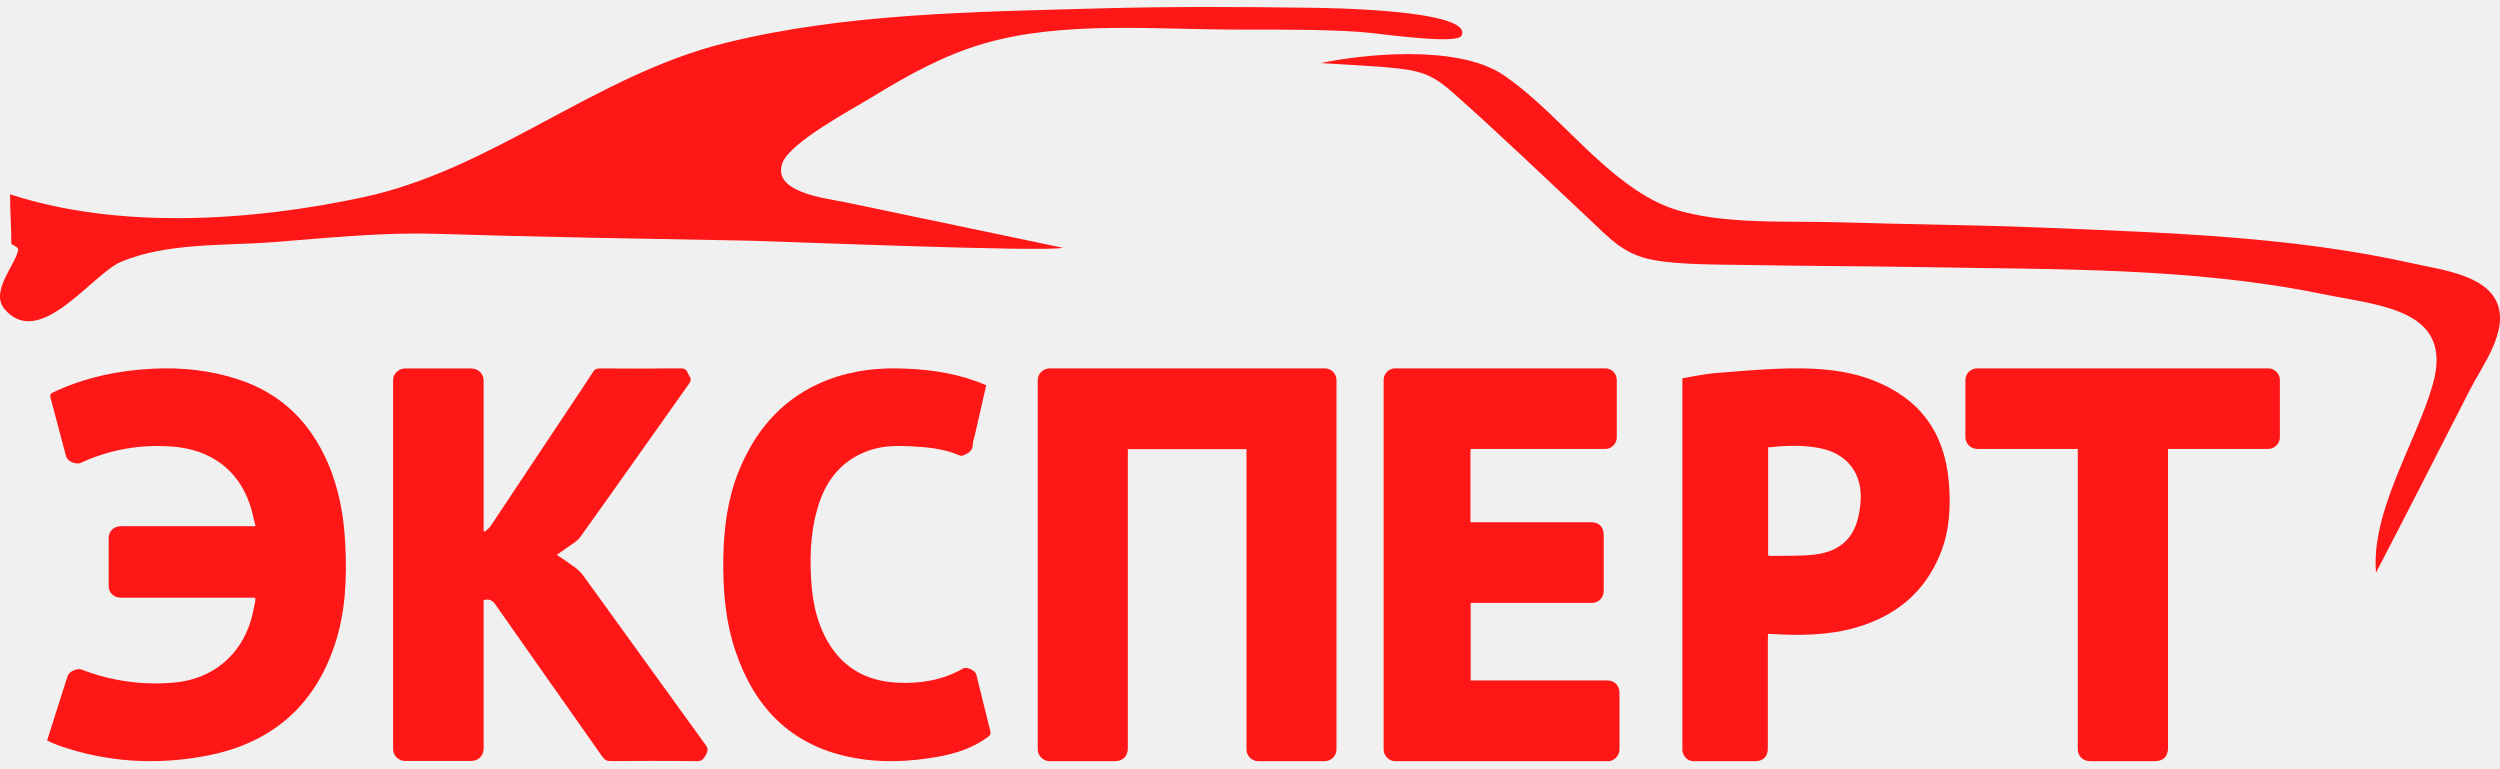
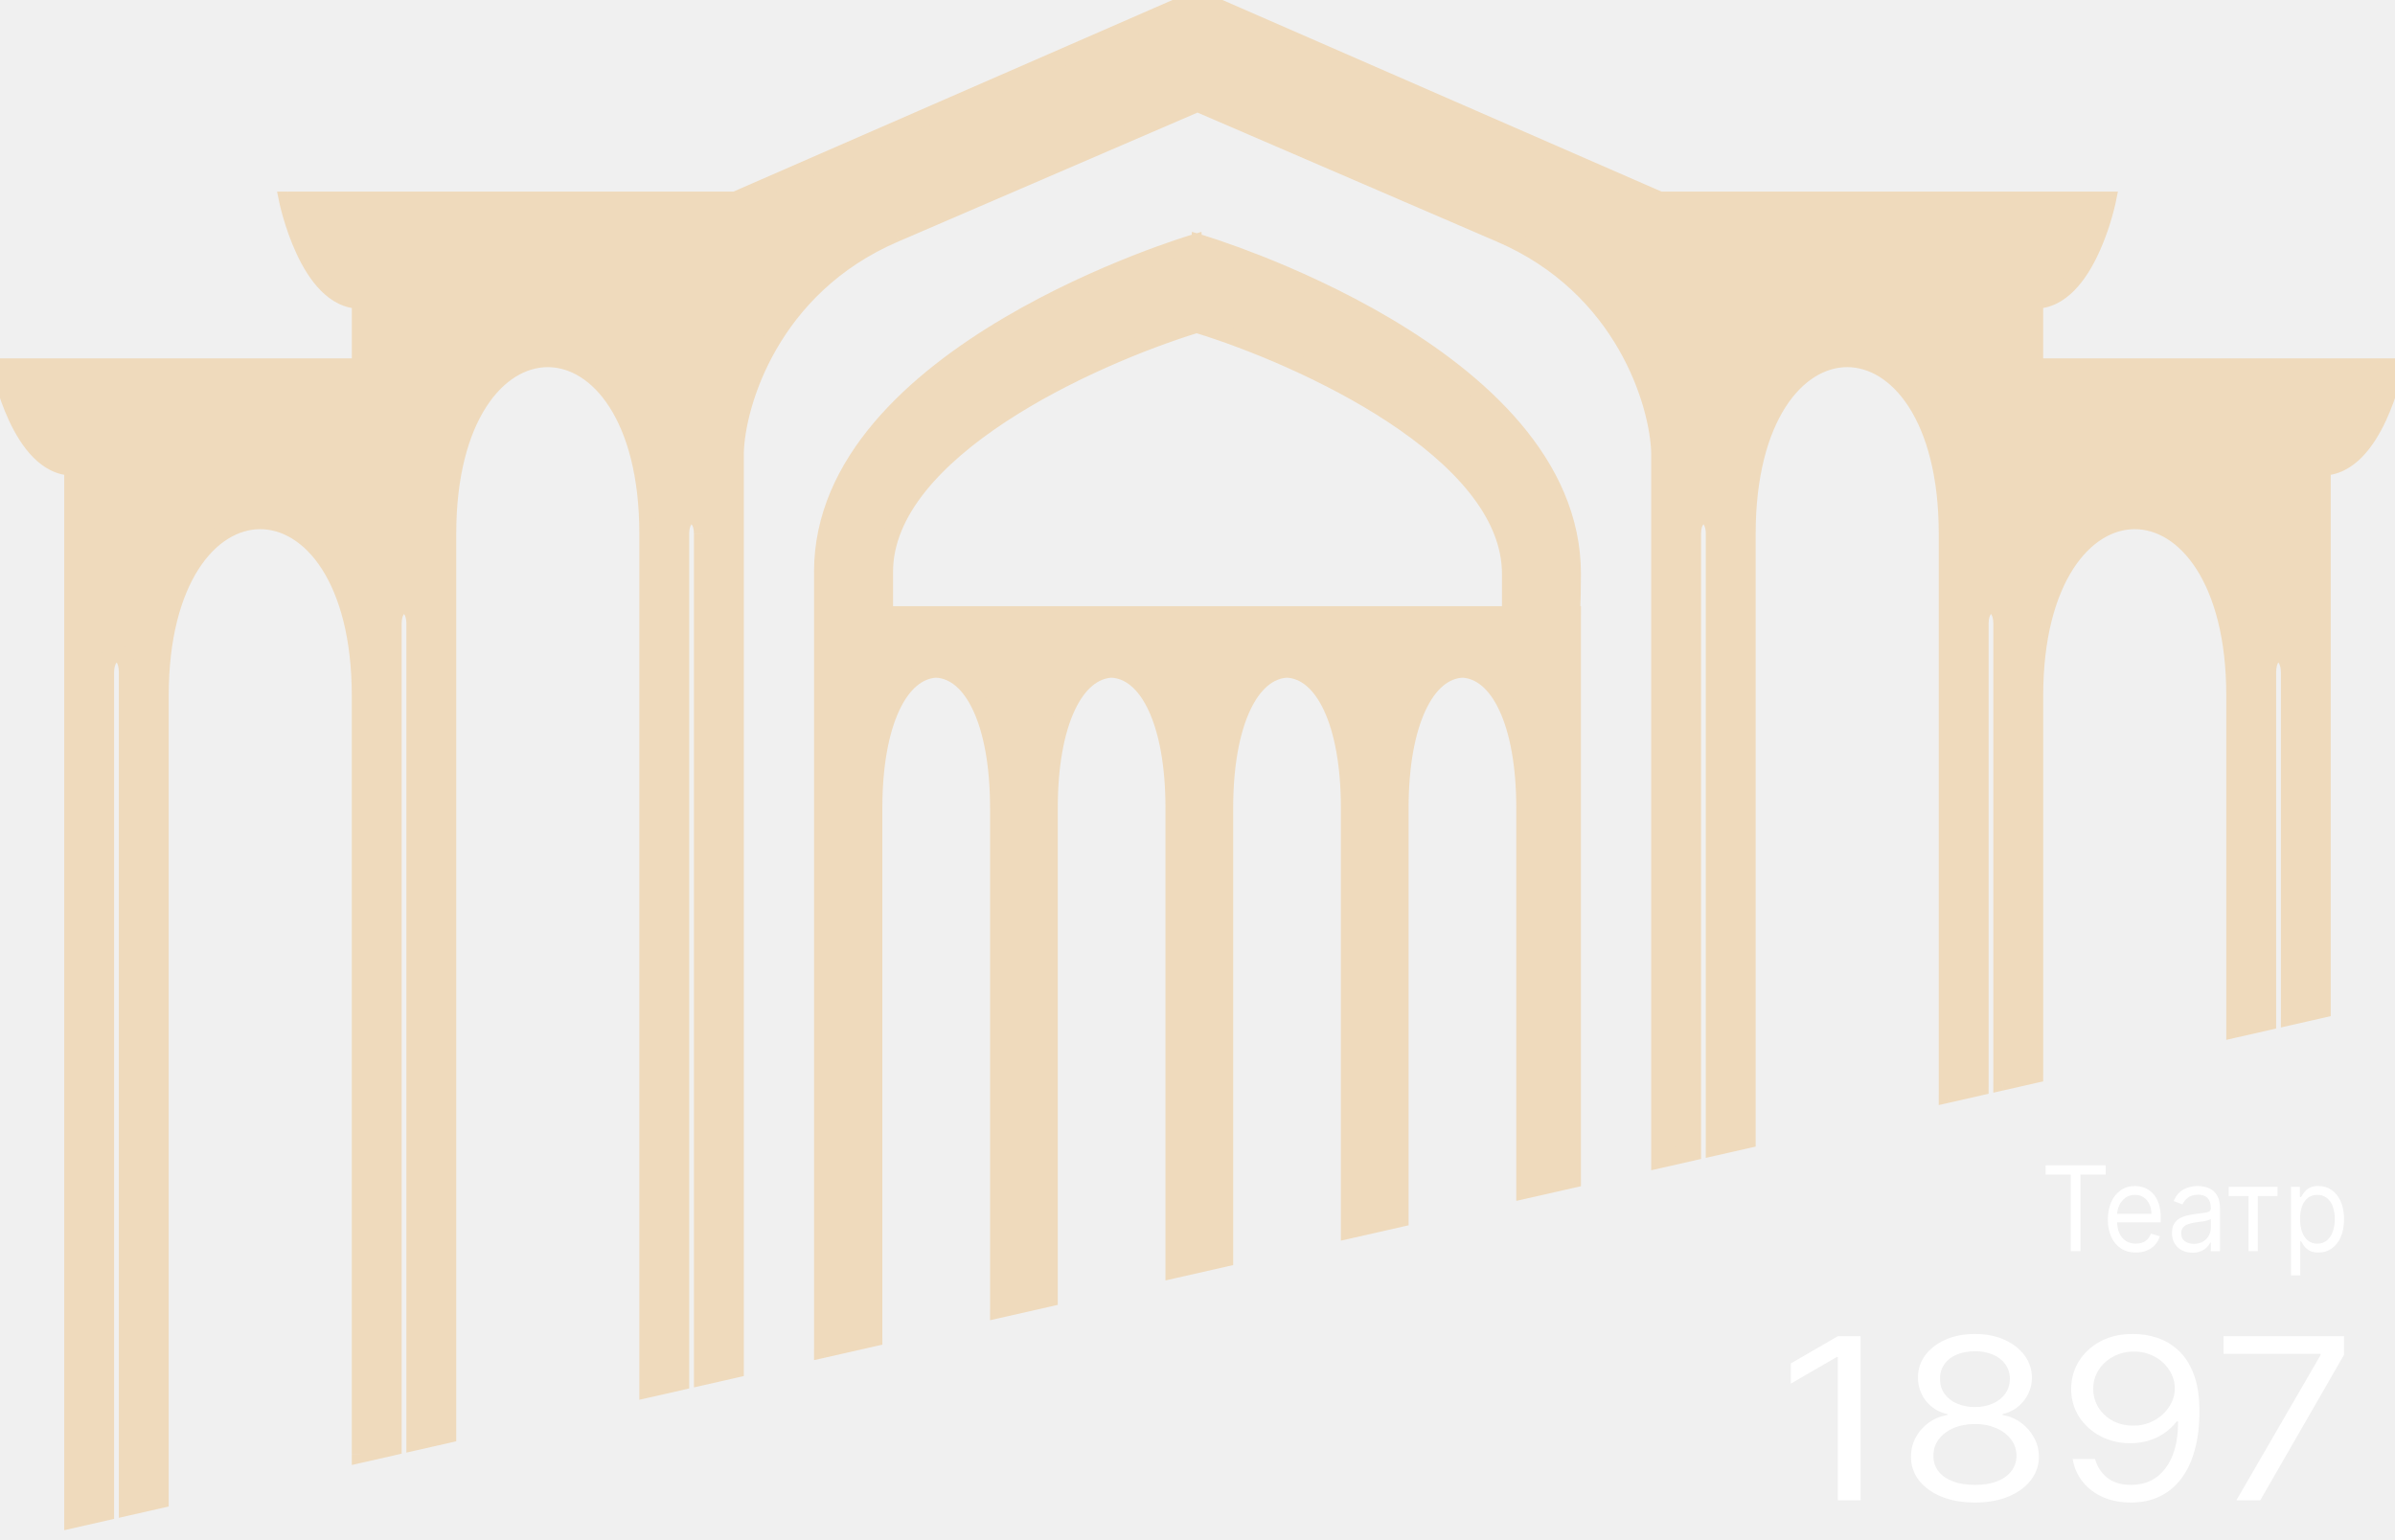
- <svg xmlns="http://www.w3.org/2000/svg" width="179" height="55" fill="none">
-   <path d="M76.117 17.744c-1.365.317-20.653-.477-22.398-.51-7.5-.14-15.004-.257-22.498-.492-3.882-.12-7.765.297-11.632.593-3.54.272-7.636.026-10.93 1.415-2.055.866-5.828 6.335-8.33 3.384-1.07-1.262.797-3.177.972-4.247.038-.228-.496-.34-.495-.47.008-1.14-.085-2.352-.085-3.506 7.784 2.542 17.252 1.935 25.287.211C35.303 12.127 42.64 5.366 51.95 3.071 60.584.936 69.86.85 78.713.602 83.808.462 88.91.486 94.004.558c.568.007 11.598.114 10.635 1.999-.305.595-4.851-.018-6.515-.202-2.139-.237-6.179-.247-9.345-.237-5.906.017-12.66-.668-18.383 1.015-2.815.826-5.333 2.21-7.896 3.782-1.465.898-5.918 3.257-6.475 4.744-.785 2.1 3.021 2.53 4.456 2.812m28.771 17.687h-8.5v21.428c0 .555-.36.913-.926.914h-4.675a.874.874 0 01-.598-.255.854.854 0 01-.251-.592v-26.44a.848.848 0 01.252-.588.868.868 0 01.596-.25h19.709a.846.846 0 01.584.24.825.825 0 01.249.575v26.475a.837.837 0 01-.254.592.858.858 0 01-.603.243H90.12a.852.852 0 01-.62-.242.833.833 0 01-.25-.611v-21.49h.002zM34.628 42.97v10.609c0 .534-.369.904-.903.904h-4.734c-.44 0-.846-.393-.846-.817V27.183c0-.403.407-.799.82-.8h4.806c.225.004.44.092.6.248.16.155.251.366.256.587v10.789l.08.058c.14-.127.311-.232.412-.384 1.94-2.906 3.877-5.815 5.808-8.728.513-.772 1.03-1.542 1.535-2.32a.475.475 0 01.461-.252c1.952.009 3.904.017 5.856-.006.362-.004.407.23.517.433.111.203.256.364.063.635-2.603 3.665-5.188 7.345-7.808 11.001-.25.35-.695.568-1.054.84-.19.142-.389.276-.63.445.447.306.877.581 1.285.885.222.159.419.348.584.564 2.93 4.048 5.857 8.098 8.78 12.15.185.254.187.443.035.697-.152.253-.24.48-.647.475-2.06-.03-4.12-.02-6.18-.007-.273 0-.434-.083-.587-.303-2.549-3.63-5.111-7.253-7.654-10.888-.215-.314-.437-.447-.855-.332zM105.3 32.147c-.007.136-.014.229-.015.322v4.925h8.663c.554 0 .877.34.878.917v4.015a.854.854 0 01-.241.591.812.812 0 01-.578.247H105.3v5.555h9.785c.513 0 .87.369.871.898v4.05c0 .432-.382.833-.797.833h-15.28c-.42 0-.81-.393-.81-.819v-26.51c0-.404.39-.796.79-.796h15.108c.21.007.41.096.558.25a.85.85 0 01.236.575v4.122c0 .43-.379.822-.795.822H105.3v.003zM18.28 42.795H8.674c-.517 0-.893-.35-.893-.83V38.51c0-.48.378-.833.894-.833h9.622c-.144-.552-.24-1.073-.41-1.573-.844-2.462-2.79-3.914-5.506-4.126-2.307-.18-4.509.197-6.593 1.162-.337.157-.962-.112-1.055-.46-.373-1.4-.74-2.804-1.116-4.203-.055-.201 0-.298.199-.392 2.272-1.067 4.691-1.573 7.204-1.69 2.052-.095 4.072.126 6.022.763 3.126 1.02 5.176 3.105 6.421 5.963.808 1.854 1.152 3.799 1.255 5.79.133 2.483.031 4.95-.777 7.336-1.467 4.331-4.533 7.01-9.26 7.886-3.532.653-7.01.445-10.406-.73-.258-.09-.504-.205-.758-.31a1.094 1.094 0 01-.14-.087c.305-.958.609-1.915.912-2.873.183-.577.365-1.155.552-1.731.104-.324.687-.585 1.015-.458 2.083.81 4.341 1.13 6.582.931 2.725-.222 4.807-1.92 5.553-4.548.122-.428.195-.867.288-1.3a1.299 1.299 0 00.001-.233zm102.18-15.713c.79-.127 1.56-.304 2.337-.366 1.859-.15 3.721-.324 5.583-.34 1.956-.017 3.918.14 5.775.87 3.256 1.274 5.081 3.683 5.381 7.27.148 1.753.057 3.486-.606 5.13-1.131 2.799-3.226 4.47-6.024 5.28-1.989.575-4.021.588-6.062.468l-.247-.014c-.007.152-.02.298-.02.444v7.783c0 .552-.342.892-.884.893h-4.442a.793.793 0 01-.554-.24.835.835 0 01-.238-.566V27.082h.001zm6.137 4.95v7.743a.994.994 0 00.179.031c1.045-.025 2.096.02 3.13-.097 1.222-.14 2.311-.65 2.87-1.864.25-.544.371-1.177.431-1.781.21-2.116-.911-3.594-2.938-3.982-1.211-.232-2.42-.182-3.672-.05z" fill="#FF1616" />
-   <path d="M94.566 4.515c2.625-.561 9.728-1.435 13.102.87 3.798 2.591 6.893 7.098 11.033 9.12 3.453 1.685 9.125 1.288 12.918 1.409 4.922.156 9.677.179 14.529.38 8.95.37 17.98.622 26.752 2.597 1.838.414 5.061.789 5.891 2.794.84 2.036-1.064 4.503-1.933 6.202-2.24 4.375-4.464 8.757-6.738 13.113-.359-4.419 2.87-9.297 4.059-13.444 1.557-5.412-3.709-5.649-7.913-6.508-9.313-1.903-18.94-1.747-28.397-1.919-4.437-.08-8.259-.07-12.696-.156-1.979-.039-4.853.005-6.796-.357-2.145-.4-3.094-1.528-4.68-3.015-3.22-3.02-6.417-6.09-9.721-9.015-1.652-1.461-2.559-1.558-4.81-1.78-.455-.048-4.6-.29-4.6-.29zM70.613 27.584l-.817 3.584c-.048.21-.139.42-.14.631 0 .502-.344.667-.714.814a.311.311 0 01-.216.005c-1.162-.51-2.394-.611-3.636-.669-.978-.045-1.945-.021-2.88.308-1.757.62-2.899 1.875-3.514 3.638-.622 1.779-.726 3.626-.625 5.495.075 1.398.311 2.762.921 4.03 1.077 2.237 2.876 3.353 5.288 3.463 1.643.074 3.227-.185 4.686-1.022.257-.147.869.145.94.441.335 1.346.657 2.695 1 4.037.05.205 0 .303-.155.419-1.086.799-2.321 1.2-3.621 1.43-2.12.375-4.24.455-6.36 0-4.162-.88-6.749-3.536-8.106-7.557-.742-2.195-.915-4.473-.872-6.774.042-2.072.302-4.11 1.073-6.048 1.13-2.834 2.943-5.038 5.714-6.317 1.788-.824 3.684-1.146 5.642-1.115 1.958.03 3.897.264 5.757.951.203.073.397.159.635.256z" fill="#FF1616" />
-   <path d="M148.77 32.144h-7.205a.863.863 0 01-.585-.242.836.836 0 01-.256-.572v-4.157a.828.828 0 01.249-.556.858.858 0 01.567-.242h20.888c.423 0 .811.384.811.803v4.123a.831.831 0 01-.246.594.86.86 0 01-.6.25h-7.163v21.393c0 .64-.333.962-.985.962h-4.581c-.526 0-.894-.355-.894-.869V32.144z" fill="#FF1616" />
+ <svg xmlns="http://www.w3.org/2000/svg" width="140" height="90" fill="none">
+   <g clip-path="url(#clip0_15_699)">
+     <path fill-rule="evenodd" clip-rule="evenodd" d="M69.787 0L42.98 11.703H16.81s1.191 5.851 4.255 5.851v3.901H0s1.191 5.852 4.255 5.852v61.542l1.915-.434V39.32c0-1.43 1.277-1.525 1.277 0v48.804l1.915-.434V40.68c0-13.653 11.702-13.653 11.702 0v44.355l1.915-.435V36.46c0-1.43 1.276-1.43 1.276 0v47.85l1.915-.434v-52.67c0-13.653 11.702-13.653 11.702 0v50.015l1.915-.434v-49.58c0-1.42 1.277-1.42 1.277 0v49.29l1.915-.434V26.47c.07-2.787 2.042-9.697 9.361-12.818L69.787 6.13V0zM51.078 78.226l-2.993.68V33.435c0-12.817 21.702-19.226 21.702-19.226l.19 2.112.15-2.111s21.788 6.448 21.788 19.345c0 .924-.019 1.715-.053 2.388h.053v33.018l-2.78.63V47.25c0-5.01-1.53-8.033-3.648-8.124-2.118.09-3.647 3.114-3.647 8.124v23.998l-2.958.67V47.25c0-5.01-1.53-8.033-3.648-8.124-2.118.09-3.648 3.114-3.648 8.124v26.324l-2.958.67V47.25c0-5.01-1.53-8.033-3.648-8.124-2.118.091-3.648 3.114-3.648 8.124V75.9l-2.958.671V47.25c0-5.01-1.53-8.033-3.648-8.124-2.118.091-3.648 3.114-3.648 8.124v30.976zM98.936 67.37l-1.915.434V26.471c-.07-2.787-2.042-9.697-9.361-12.818L70.213 6.13V0L97.02 11.703h26.17s-1.191 5.851-4.255 5.851v3.901H140s-1.191 5.852-4.255 5.852v31.711l-1.915.434v-20.13c0-1.43-1.277-1.525-1.277 0v20.421l-1.915.435V40.68c0-13.653-11.702-13.653-11.702 0v22.15l-1.915.435V36.46c0-1.43-1.276-1.43-1.276 0v27.095l-1.915.434V31.207c0-13.653-11.702-13.653-11.702 0v35.438l-1.915.434V31.207c0-1.418-1.277-1.418-1.277 0V67.37zM88.298 35.944v-2.388c0-7.177-12.199-12.71-18.298-14.58h-.096c-6.13 1.887-18.202 7.365-18.202 14.46v2.508h36.596z" fill="#EFDABC" />
+     <path d="M42.979 11.703v.5h.104l.096-.042-.2-.458zM69.787 0h.5v-.764l-.7.306.2.458zM16.808 11.703v-.5h-.612l.123.6.49-.1zm4.256 5.851h.5v-.5h-.5v.5zm0 3.901v.5h.5v-.5h-.5zM0 21.455v-.5h-.612l.122.6.49-.1zm4.255 5.852h.5v-.5h-.5v.5zm0 61.542h-.5v.626l.61-.138-.11-.488zm1.915-.434l.11.487.39-.088v-.4h-.5zm1.277-.29h-.5v.626l.61-.139-.11-.487zm1.915-.434l.11.487.39-.088v-.4h-.5zm11.702-2.655h-.5v.626l.61-.139-.11-.487zm1.915-.435l.11.488.39-.089v-.399h-.5zm1.276-.29h-.5v.627l.61-.139-.11-.487zm1.915-.434l.11.488.39-.089v-.399h-.5zm11.702-2.655h-.5v.626l.611-.138-.11-.488zm1.915-.434l.11.487.39-.088v-.4h-.5zm1.277-.29h-.5v.626l.61-.138-.11-.488zm1.915-.434l.11.487.39-.088v-.4h-.5zm0-53.593l-.5-.013v.013h.5zm9.361-12.818l.196.46h.002l-.198-.46zM69.787 6.13l.198.46.302-.131V6.13h-.5zM48.085 78.905h-.5v.626l.61-.138-.11-.488zm2.993-.679l.111.488.39-.088v-.4h-.5zm18.71-64.016l.497-.044-.054-.608-.585.173.141.48zm.189 2.112l-.498.044.997-.009-.5-.035zm.15-2.111l.143-.48-.597-.176-.044.62.499.035zm21.735 21.733l-.5-.025-.026.525h.526v-.5zm.053 0h.5v-.5h-.5v.5zm0 33.018l.11.487.39-.088v-.4h-.5zm-2.78.63h-.5v.626l.611-.138-.11-.488zm-3.648-30.466l.022-.5h-.042l.02.5zM81.84 71.248l.11.487.39-.088v-.4h-.5zm-2.958.67h-.5v.627l.61-.139-.11-.488zm-3.648-32.792l.021-.5h-.043l.022.5zm-3.648 34.448l.11.487.39-.088v-.4h-.5zm-2.958.67h-.5v.627l.61-.139-.11-.487zM64.98 39.127l.021-.5h-.042l.021.5zM61.332 75.9l.11.488.39-.089V75.9h-.5zm-2.958.671h-.5v.626l.61-.138-.11-.488zm-3.648-37.445l.022-.5h-.043l.021.5zm42.295 28.677h-.5v.626l.61-.138-.11-.488zm1.915-.434l.11.487.39-.088v-.4h-.5zM97.021 26.47h.5v-.013l-.5.013zM87.66 13.653l-.198.46h.001l.197-.46zM70.213 6.13h-.5v.329l.302.13.198-.459zm0-6.13l.2-.458-.7-.306V0h.5zM97.02 11.703l-.2.458.096.042h.104v-.5zm26.17 0l.49.1.123-.6h-.613v.5zm-4.255 5.851v-.5h-.5v.5h.5zm0 3.901h-.5v.5h.5v-.5zm21.064 0l.49.1.122-.6H140v.5zm-4.255 5.852v-.5h-.5v.5h.5zm0 31.711l.11.488.39-.089v-.399h-.5zm-1.915.434h-.5v.627l.61-.139-.11-.487zm-1.277.29l.111.488.389-.089v-.399h-.5zm-1.915.435h-.5v.626l.611-.139-.111-.487zm-11.702 2.654l.111.488.389-.088v-.4h-.5zm-1.915.435h-.5v.626l.611-.139-.111-.487zm-1.276.29l.11.487.39-.088v-.4h-.5zm-1.915.434h-.5v.626l.61-.138-.11-.488zm-11.702 2.655l.11.487.39-.088v-.4h-.5zm-1.915.434h-.5v.626l.61-.138-.11-.488zM88.298 35.944v.5h.5v-.5h-.5zM70 18.977l.147-.478-.072-.022H70v.5zm-.096 0v-.5h-.075l-.072.022.147.478zM51.702 35.944h-.5v.5h.5v-.5zM43.18 12.161L69.987.458l-.4-.916L42.78 11.244l.4.917zm-26.37.042h26.17v-1H16.81v1zm4.255 4.851c-.592 0-1.12-.278-1.602-.766-.486-.49-.893-1.165-1.221-1.87a13.872 13.872 0 01-.718-1.94 14.271 14.271 0 01-.212-.817l-.01-.045-.002-.01v-.003l-.49.1-.49.1v.006a6.67 6.67 0 00.06.263c.04.166.101.402.183.685.165.563.417 1.32.772 2.082.352.758.818 1.547 1.417 2.152.603.61 1.372 1.063 2.313 1.063v-1zm.5 4.401v-3.9h-1v3.9h1zM0 21.955h21.064v-1H0v1zm4.255 4.852c-.591 0-1.12-.28-1.602-.766-.485-.492-.893-1.166-1.221-1.871a13.874 13.874 0 01-.718-1.94 14.39 14.39 0 01-.221-.862l-.003-.01v-.003l-.49.1-.49.1v.002l.001.004.003.015a5.913 5.913 0 00.057.248c.04.166.1.402.183.685.164.564.417 1.321.771 2.083.353.757.818 1.546 1.417 2.152.604.61 1.373 1.063 2.313 1.063v-1zm.5 62.042V27.306h-1V88.85h1zm-.39.487l1.916-.434-.221-.975-1.915.434.22.975zM5.67 39.322v49.094h1V39.32h-1zm2.277 0c0-.444-.092-.829-.281-1.118-.193-.295-.503-.504-.876-.49-.364.014-.658.235-.84.52-.185.286-.28.66-.28 1.088h1c0-.288.065-.461.12-.547.056-.087.082-.063.037-.062a.075.075 0 01-.037-.007c-.001 0 .015.008.039.045.05.077.118.252.118.57h1zm0 48.804V39.32h-1v48.804h1zm-.39.487l1.915-.434-.22-.975-1.916.434.221.975zm1.305-47.93V87.69h1V40.681h-1zm12.702 0c0-3.48-.745-6.142-1.908-7.951-1.165-1.812-2.77-2.79-4.443-2.79-1.674 0-3.279.978-4.443 2.79-1.164 1.81-1.908 4.471-1.908 7.95h1c0-3.348.718-5.806 1.749-7.41 1.03-1.601 2.35-2.33 3.602-2.33 1.252 0 2.572.729 3.602 2.33 1.03 1.604 1.749 4.062 1.749 7.41h1zm0 44.354V40.68h-1v44.355h1zm-.39.487l1.915-.434-.22-.975-1.916.434.221.975zm1.305-49.062v48.14h1v-48.14h-1zm2.276 0c0-.426-.094-.8-.284-1.082-.191-.286-.493-.49-.854-.49s-.663.204-.854.49c-.19.283-.284.656-.284 1.082h1c0-.288.065-.451.115-.526.048-.072.065-.046.023-.046s-.025-.026.023.046c.05.075.115.238.115.526h1zm0 47.85v-47.85h-1v47.85h1zm-.39.488l1.916-.434-.221-.975-1.915.434.22.975zm1.305-53.592v52.67h1v-52.67h-1zm12.702 0c0-3.479-.744-6.14-1.907-7.95-1.165-1.811-2.77-2.79-4.444-2.79s-3.278.979-4.443 2.79c-1.163 1.81-1.908 4.471-1.908 7.95h1c0-3.347.718-5.805 1.75-7.41 1.029-1.6 2.35-2.33 3.601-2.33 1.252 0 2.573.73 3.602 2.33 1.031 1.605 1.75 4.063 1.75 7.41h1zm0 50.015V31.207h-1v50.015h1zm-.389.488l1.915-.434-.221-.976-1.915.435.221.975zm1.304-50.503v49.58h1v-49.58h-1zm2.277 0c0-.424-.095-.796-.285-1.077-.192-.285-.494-.487-.854-.487-.359 0-.66.202-.853.487-.19.281-.285.653-.285 1.077h1c0-.284.065-.445.114-.518.047-.07.065-.046.024-.046-.04 0-.022-.024.025.046.05.073.114.234.114.518h1zm0 49.291v-49.29h-1v49.29h1zm-.39.488l1.915-.435-.22-.975-1.916.435.221.975zM42.48 26.47v53.593h1V26.47h-1zm9.665-13.278c-7.55 3.22-9.59 10.346-9.665 13.265l1 .025c.067-2.653 1.97-9.348 9.057-12.37l-.392-.92zM69.59 5.671l-17.447 7.523.396.918L69.985 6.59l-.396-.918zM69.287 0v6.13h1V0h-1zM48.196 79.393l2.993-.68-.221-.974-2.994.679.222.975zm-.61-42.892v42.404h1V36.501h-1zm0-.557v.557h1v-.557h-1zm0-2.508v2.508h1v-2.508h-1zm22.2-19.226l-.142-.479-.004.002-.013.003-.049.015-.186.058c-.162.05-.398.127-.698.228-.6.203-1.456.506-2.482.91-2.05.807-4.789 2.02-7.531 3.64-5.438 3.21-11.097 8.146-11.097 14.85h1c0-6.115 5.192-10.792 10.605-13.99 2.684-1.584 5.37-2.775 7.39-3.57a52.742 52.742 0 012.435-.892 35.374 35.374 0 01.856-.277l.044-.014.01-.003h.003l-.14-.48zm.688 2.067l-.19-2.111-.996.09.19 2.11.996-.09zm-.846-2.102l-.15 2.111.997.071.15-2.11-.997-.072zm22.786 19.38c0-6.741-5.68-11.707-11.139-14.938-2.753-1.63-5.502-2.85-7.56-3.663a53.962 53.962 0 00-2.492-.915 35.55 35.55 0 00-.888-.288l-.049-.015-.012-.003-.004-.002-.143.48-.142.479h.003a7.74 7.74 0 01.055.018l.178.055c.156.05.387.124.682.223.589.2 1.432.5 2.444.899 2.027.8 4.725 1.998 7.419 3.592 5.434 3.217 10.648 7.924 10.648 14.079h1zm-.054 2.415c.035-.684.054-1.484.054-2.414h-1c0 .917-.019 1.7-.053 2.363l1 .05zm-.446-.526h-.053v1h.053v-1zm.5 33.518V35.944h-1v33.018h1zm-3.169 1.118l2.78-.63-.222-.976-2.78.63.222.976zm-.61-22.83v22.342h1V47.25h-1zm-3.17-7.624c.792.034 1.577.616 2.186 1.928.606 1.304.983 3.233.983 5.696h1c0-2.547-.387-4.635-1.076-6.117-.685-1.475-1.724-2.45-3.05-2.506l-.043.999zM82.34 47.25c0-2.463.377-4.392.983-5.696.61-1.312 1.394-1.894 2.186-1.928l-.043-1c-1.326.058-2.365 1.032-3.05 2.507-.689 1.482-1.076 3.57-1.076 6.117h1zm0 23.998V47.25h-1v23.998h1zm-3.348 1.158l2.958-.67-.221-.976-2.958.67.221.976zm-.61-25.156v24.668h1V47.25h-1zm-3.17-7.624c.792.034 1.577.616 2.187 1.928.605 1.304.983 3.233.983 5.696h1c0-2.547-.388-4.635-1.077-6.117-.684-1.475-1.724-2.45-3.05-2.506l-.043.999zm-3.126 7.624c0-2.463.377-4.392.983-5.696.61-1.312 1.394-1.894 2.186-1.928l-.043-1c-1.326.058-2.365 1.032-3.05 2.507-.689 1.482-1.076 3.57-1.076 6.117h1zm0 26.324V47.25h-1v26.324h1zm-3.347 1.158l2.957-.67-.22-.976-2.959.671.222.975zm-.611-27.482v26.995h1V47.25h-1zm-3.17-7.624c.793.034 1.577.616 2.187 1.928.606 1.304.983 3.233.983 5.696h1c0-2.547-.388-4.635-1.076-6.117-.685-1.475-1.724-2.45-3.05-2.506l-.043.999zm-3.126 7.624c0-2.463.377-4.392.983-5.696.61-1.312 1.395-1.894 2.186-1.928l-.042-1c-1.327.058-2.366 1.032-3.05 2.507-.69 1.482-1.077 3.57-1.077 6.117h1zm0 28.65V47.25h-1V75.9h1zm-3.347 1.159l2.958-.671-.221-.976-2.958.671.22.976zm-.61-29.809v29.321h1V47.25h-1zm-3.17-7.624c.792.034 1.577.616 2.186 1.928.606 1.304.983 3.233.983 5.696h1c0-2.547-.387-4.635-1.076-6.117-.685-1.475-1.724-2.45-3.05-2.506l-.043.999zm-3.127 7.624c0-2.463.378-4.392.983-5.696.61-1.312 1.395-1.894 2.187-1.928l-.043-1c-1.326.058-2.365 1.032-3.05 2.507-.689 1.482-1.077 3.57-1.077 6.117h1zm0 30.976V47.25h-1v30.976h1zm45.554-9.935l1.915-.435-.221-.975-1.915.435.22.975zm.39-.488V26.471h-1v41.332h1zm0-41.345c-.075-2.92-2.116-10.045-9.666-13.265l-.392.92c7.087 3.022 8.99 9.717 9.057 12.37l1-.025zm-9.664-13.264L70.41 5.671l-.396.918 17.447 7.523.396-.918zM70.713 6.13V0h-1v6.13h1zm-.7-5.672L96.82 12.161l.4-.916L70.413-.458l-.4.916zM97.02 12.203h26.17v-1H97.02v1zm26.17-.5l-.489-.1-.001.002-.002.01-.01.046c-.009.04-.022.1-.041.176-.037.154-.093.375-.171.64a13.774 13.774 0 01-.718 1.94c-.328.706-.735 1.38-1.221 1.871-.482.488-1.01.766-1.602.766v1c.941 0 1.71-.453 2.313-1.063.599-.605 1.065-1.394 1.417-2.152a14.827 14.827 0 00.954-2.768l.046-.195.011-.053a.134.134 0 01.003-.014l.001-.004v-.002l-.49-.1zm-4.755 5.851v3.901h1v-3.9h-1zm.5 4.401H140v-1h-21.064v1zm21.064-.5l-.49-.1v.003a.053.053 0 00-.003.01l-.009.045-.041.176c-.037.154-.094.375-.171.64a13.896 13.896 0 01-.718 1.94c-.328.706-.736 1.38-1.221 1.872-.482.487-1.011.765-1.602.765v1c.94 0 1.709-.452 2.313-1.062.599-.606 1.064-1.395 1.417-2.152a14.93 14.93 0 00.771-2.083 15.595 15.595 0 00.244-.952v-.001l-.49-.1zm-4.755 5.852v31.711h1V27.306h-1zM133.94 59.94l1.915-.434-.221-.975-1.915.434.221.975zm.39-.487V39.32h-1v20.132h1zm0-20.132c0-.427-.095-.802-.279-1.088-.183-.285-.477-.506-.841-.52-.373-.014-.683.195-.876.49-.189.29-.281.674-.281 1.118h1c0-.319.068-.494.118-.571.024-.037.04-.046.039-.045a.08.08 0 01-.037.007c-.045-.001-.019-.026.037.062.055.086.12.26.12.547h1zm-2.277 0v20.421h1V39.321h-1zm-1.304 21.343l1.915-.434-.221-.975-1.915.434.221.975zm.389-.487V40.68h-1v19.496h1zm0-19.496c0-3.479-.744-6.14-1.908-7.95-1.164-1.812-2.769-2.79-4.443-2.79-1.674 0-3.278.978-4.443 2.79-1.163 1.81-1.908 4.471-1.908 7.95h1c0-3.348.718-5.806 1.749-7.41 1.03-1.601 2.351-2.33 3.602-2.33 1.252 0 2.573.729 3.602 2.33 1.031 1.604 1.749 4.062 1.749 7.41h1zm-12.702 0v22.15h1v-22.15h-1zm-1.304 23.073l1.915-.435-.221-.975-1.915.434.221.976zm.389-.488V36.46h-1v26.805h1zm0-26.805c0-.426-.094-.8-.284-1.082-.191-.286-.493-.49-.854-.49s-.663.204-.854.49c-.19.282-.284.656-.284 1.082h1c0-.288.065-.451.115-.526.048-.072.065-.046.023-.046s-.025-.026.023.046c.05.075.115.238.115.526h1zm-2.276 0v27.095h1V36.46h-1zm-1.305 28.017l1.915-.435-.221-.975-1.915.434.221.976zm.39-.488V31.207h-1V63.99h1zm0-32.783c0-3.479-.745-6.14-1.908-7.95-1.165-1.811-2.769-2.79-4.443-2.79-1.674 0-3.279.979-4.443 2.79-1.164 1.81-1.908 4.471-1.908 7.95h1c0-3.347.718-5.805 1.749-7.41 1.029-1.6 2.35-2.33 3.602-2.33 1.251 0 2.572.73 3.602 2.33 1.031 1.605 1.749 4.063 1.749 7.41h1zm-12.702 0v35.438h1V31.207h-1zm-1.305 36.36l1.915-.435-.221-.975-1.915.435.221.975zm.39-.488V31.207h-1V67.08h1zm0-35.872c0-.424-.095-.796-.285-1.077-.192-.285-.494-.487-.853-.487-.36 0-.662.202-.854.487-.19.281-.285.653-.285 1.077h1c0-.284.065-.445.114-.518.047-.07.065-.046.025-.046s-.023-.024.024.046c.05.073.114.234.114.518h1zm-2.277 0V67.37h1V31.207h-1zm-10.638 2.349v2.388h1v-2.388h-1zM69.853 19.455c3.019.925 7.546 2.757 11.308 5.238 1.88 1.24 3.55 2.63 4.744 4.131 1.194 1.5 1.893 3.085 1.893 4.732h1c0-1.942-.826-3.74-2.11-5.354-1.283-1.613-3.045-3.07-4.977-4.344-3.862-2.547-8.483-4.415-11.564-5.36l-.294.957zm.05.022H70v-1h-.096v1zm-17.7 13.96c0-1.626.69-3.192 1.872-4.677 1.183-1.485 2.837-2.86 4.704-4.09 3.734-2.459 8.238-4.282 11.272-5.215l-.294-.956c-3.096.952-7.693 2.81-11.528 5.336-1.917 1.263-3.664 2.706-4.936 4.302-1.273 1.598-2.09 3.378-2.09 5.3h1zm0 2.507v-2.508h-1v2.508h1zm36.095-.5H51.702v1h36.596v-1z" fill="#EFDABC" />
+     <path d="M119.575 68.682v-.54h3.512v.54h-1.473v4.478h-.567v-4.478h-1.472zm5.278 4.557c-.339 0-.631-.08-.876-.24a1.582 1.582 0 01-.565-.677 2.448 2.448 0 01-.197-1.014c0-.385.066-.725.197-1.019a1.64 1.64 0 01.553-.69c.238-.168.516-.25.833-.25.183 0 .363.032.542.097.178.066.341.172.487.319.146.145.263.338.35.578.087.24.13.536.13.887v.245h-2.708v-.5h2.159c0-.212-.039-.402-.119-.568a.89.89 0 00-.841-.539.922.922 0 00-.558.171 1.11 1.11 0 00-.359.441 1.37 1.37 0 00-.126.583v.333c0 .285.046.525.137.723.093.196.222.346.387.448.164.102.356.152.574.152.141 0 .27-.02.384-.063a.804.804 0 00.299-.196.903.903 0 00.195-.329l.521.157a1.266 1.266 0 01-.757.833 1.67 1.67 0 01-.642.118zm3.309.01c-.223 0-.425-.045-.606-.135a1.055 1.055 0 01-.432-.395 1.17 1.17 0 01-.16-.627c0-.215.039-.39.118-.524a.876.876 0 01.318-.319c.133-.076.279-.134.439-.171.162-.04.324-.07.488-.093.213-.03.386-.052.519-.066a.753.753 0 00.292-.081c.063-.038.094-.103.094-.196v-.02c0-.242-.062-.43-.185-.563-.122-.134-.307-.201-.556-.201-.257 0-.459.06-.606.181a1.07 1.07 0 00-.309.387l-.512-.196c.092-.228.214-.407.366-.534.154-.129.322-.219.503-.27a1.97 1.97 0 01.54-.078c.113 0 .242.015.389.044.148.028.29.086.427.174.139.088.254.222.346.4.091.178.137.416.137.715v2.48h-.54v-.51h-.027a1.036 1.036 0 01-.524.5 1.237 1.237 0 01-.519.098zm.082-.52c.214 0 .394-.045.54-.135a.89.89 0 00.334-.347.938.938 0 00.114-.449v-.529c-.023.03-.073.056-.151.08a2.362 2.362 0 01-.265.062 11.259 11.259 0 01-.517.074c-.14.02-.271.051-.393.095a.673.673 0 00-.293.194.516.516 0 00-.11.347c0 .201.07.353.208.456a.89.89 0 00.533.152zm2.035-2.793v-.539h2.854v.54h-1.153v3.223h-.539v-3.224h-1.162zm3.641 4.636v-5.175h.522v.598h.064a4.76 4.76 0 01.164-.25.988.988 0 01.307-.274c.134-.082.315-.123.544-.123.296 0 .557.08.782.238.226.158.402.383.529.674.126.29.189.633.189 1.029 0 .398-.063.743-.189 1.036a1.59 1.59 0 01-.526.676 1.313 1.313 0 01-.776.238c-.225 0-.406-.04-.542-.12a1.03 1.03 0 01-.313-.277 3.541 3.541 0 01-.169-.26h-.046v1.99h-.54zm.531-3.293c0 .284.039.535.116.752.078.215.192.384.341.507.15.12.333.181.549.181a.845.845 0 00.565-.19c.152-.13.267-.303.343-.52.078-.219.117-.462.117-.73 0-.265-.038-.503-.115-.716a1.102 1.102 0 00-.34-.507.86.86 0 00-.57-.188.858.858 0 00-.553.178 1.07 1.07 0 00-.339.495 2.175 2.175 0 00-.114.738zm-25.689 6.853v9.594h-1.332V79.35h-.064l-2.685 1.555v-1.18l2.749-1.593h1.332zm6.686 9.725c-.738 0-1.389-.114-1.955-.342-.562-.23-1.001-.548-1.316-.95a2.18 2.18 0 01-.467-1.388c-.003-.406.088-.78.274-1.124.186-.346.44-.635.763-.867a2.496 2.496 0 011.09-.445v-.056a2.137 2.137 0 01-1.257-.773 2.14 2.14 0 01-.462-1.363 2.11 2.11 0 01.424-1.307c.287-.384.681-.687 1.182-.909.505-.222 1.079-.332 1.724-.332.637 0 1.206.11 1.707.332.501.222.895.525 1.182.909a2.172 2.172 0 01-.038 2.67 2.134 2.134 0 01-1.24.773v.056c.397.063.755.211 1.074.445.318.232.572.52.762.867.19.344.287.719.29 1.124a2.211 2.211 0 01-.483 1.387c-.315.403-.754.72-1.316.951-.558.228-1.204.342-1.938.342zm0-1.03c.497 0 .927-.07 1.288-.211.362-.14.641-.34.838-.595.197-.256.297-.556.301-.9a1.575 1.575 0 00-.322-.96 2.133 2.133 0 00-.865-.656 3.048 3.048 0 00-1.24-.239c-.469 0-.888.08-1.257.239a2.13 2.13 0 00-.864.656c-.208.278-.31.598-.307.96a1.43 1.43 0 00.285.9c.197.256.478.454.843.595.365.14.798.21 1.3.21zm0-4.554a2.53 2.53 0 001.047-.206c.308-.138.549-.33.725-.576.175-.247.265-.536.268-.867a1.443 1.443 0 00-.263-.848 1.65 1.65 0 00-.714-.562 2.613 2.613 0 00-1.063-.202c-.412 0-.772.067-1.08.202a1.605 1.605 0 00-.714.562 1.41 1.41 0 00-.247.848c-.004.331.081.62.252.867.176.246.418.438.725.576a2.59 2.59 0 001.064.206zM124.744 78a4.46 4.46 0 011.354.225c.451.147.862.39 1.235.731.372.337.671.798.896 1.382.226.584.339 1.317.339 2.197 0 .853-.093 1.61-.28 2.272-.182.66-.447 1.215-.794 1.668a3.383 3.383 0 01-1.257 1.03c-.49.235-1.045.352-1.665.352-.615 0-1.165-.106-1.648-.318a3.139 3.139 0 01-1.181-.895 2.89 2.89 0 01-.586-1.335h1.31c.119.44.353.804.704 1.091.354.284.822.426 1.401.426.849 0 1.518-.323 2.009-.97.494-.646.741-1.56.741-2.74h-.086a3.16 3.16 0 01-.714.68c-.276.19-.582.337-.918.44a3.655 3.655 0 01-1.074.154 3.723 3.723 0 01-1.735-.407 3.344 3.344 0 01-1.257-1.13 2.97 2.97 0 01-.467-1.648c0-.587.151-1.124.451-1.612.305-.49.731-.88 1.278-1.17.552-.291 1.2-.432 1.944-.422zm0 1.031a2.51 2.51 0 00-1.219.295 2.275 2.275 0 00-.853.787 1.996 1.996 0 00-.312 1.092c0 .4.1.763.301 1.091.204.325.481.584.832.778.355.19.757.286 1.208.286a2.482 2.482 0 001.719-.656c.222-.206.395-.439.521-.698.125-.262.188-.536.188-.82 0-.375-.104-.726-.312-1.054a2.309 2.309 0 00-.848-.796 2.439 2.439 0 00-1.225-.305zm5.984 8.695l4.919-8.489v-.075h-5.671v-1.03h7.045v1.087l-4.897 8.507h-1.396z" fill="#fff" />
+   </g>
+   <defs>
+     <clipPath id="clip0_15_699">
+       <path fill="#fff" d="M0 0h140v90H0z" />
+     </clipPath>
+   </defs>
</svg>
